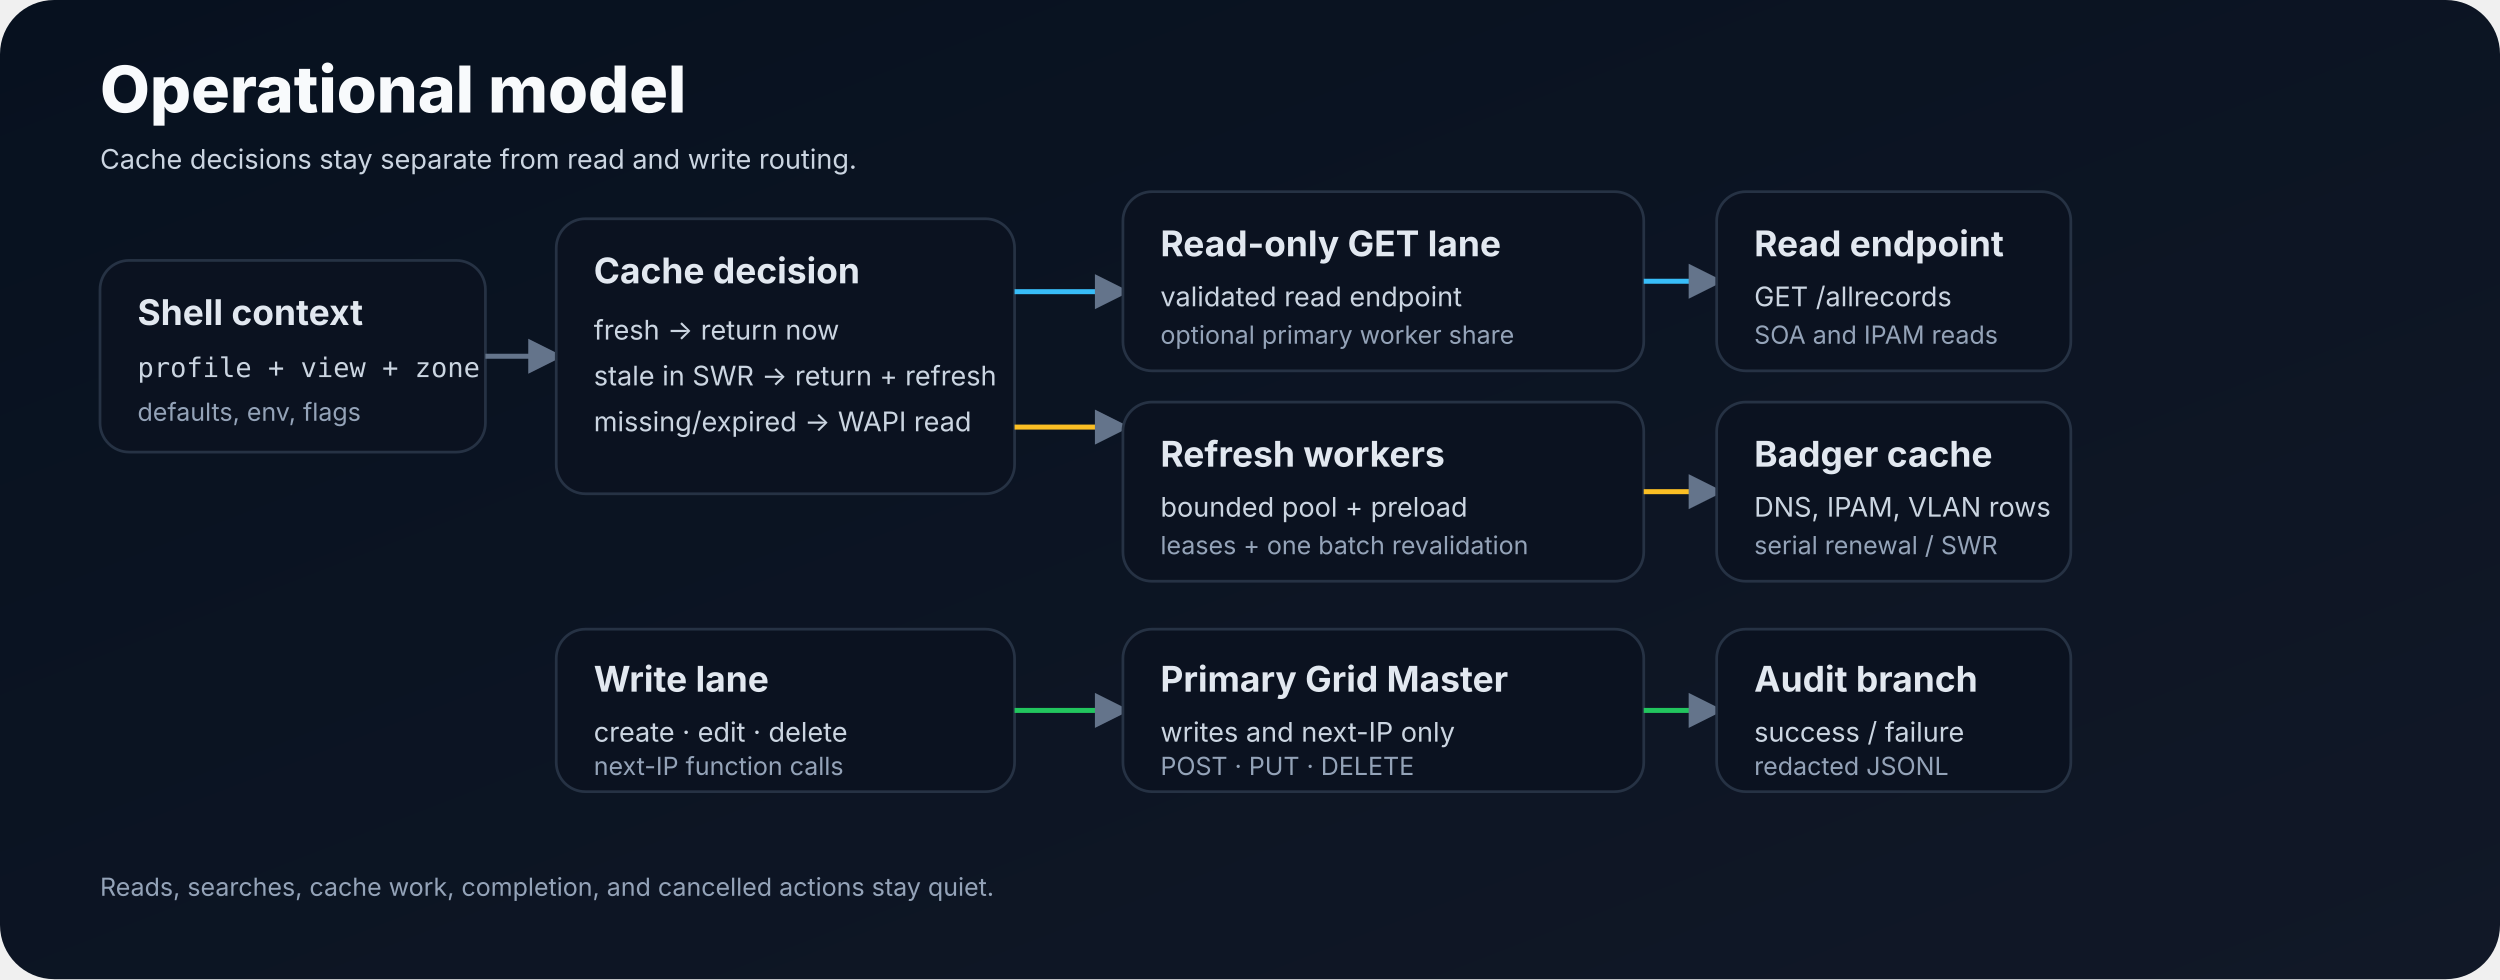
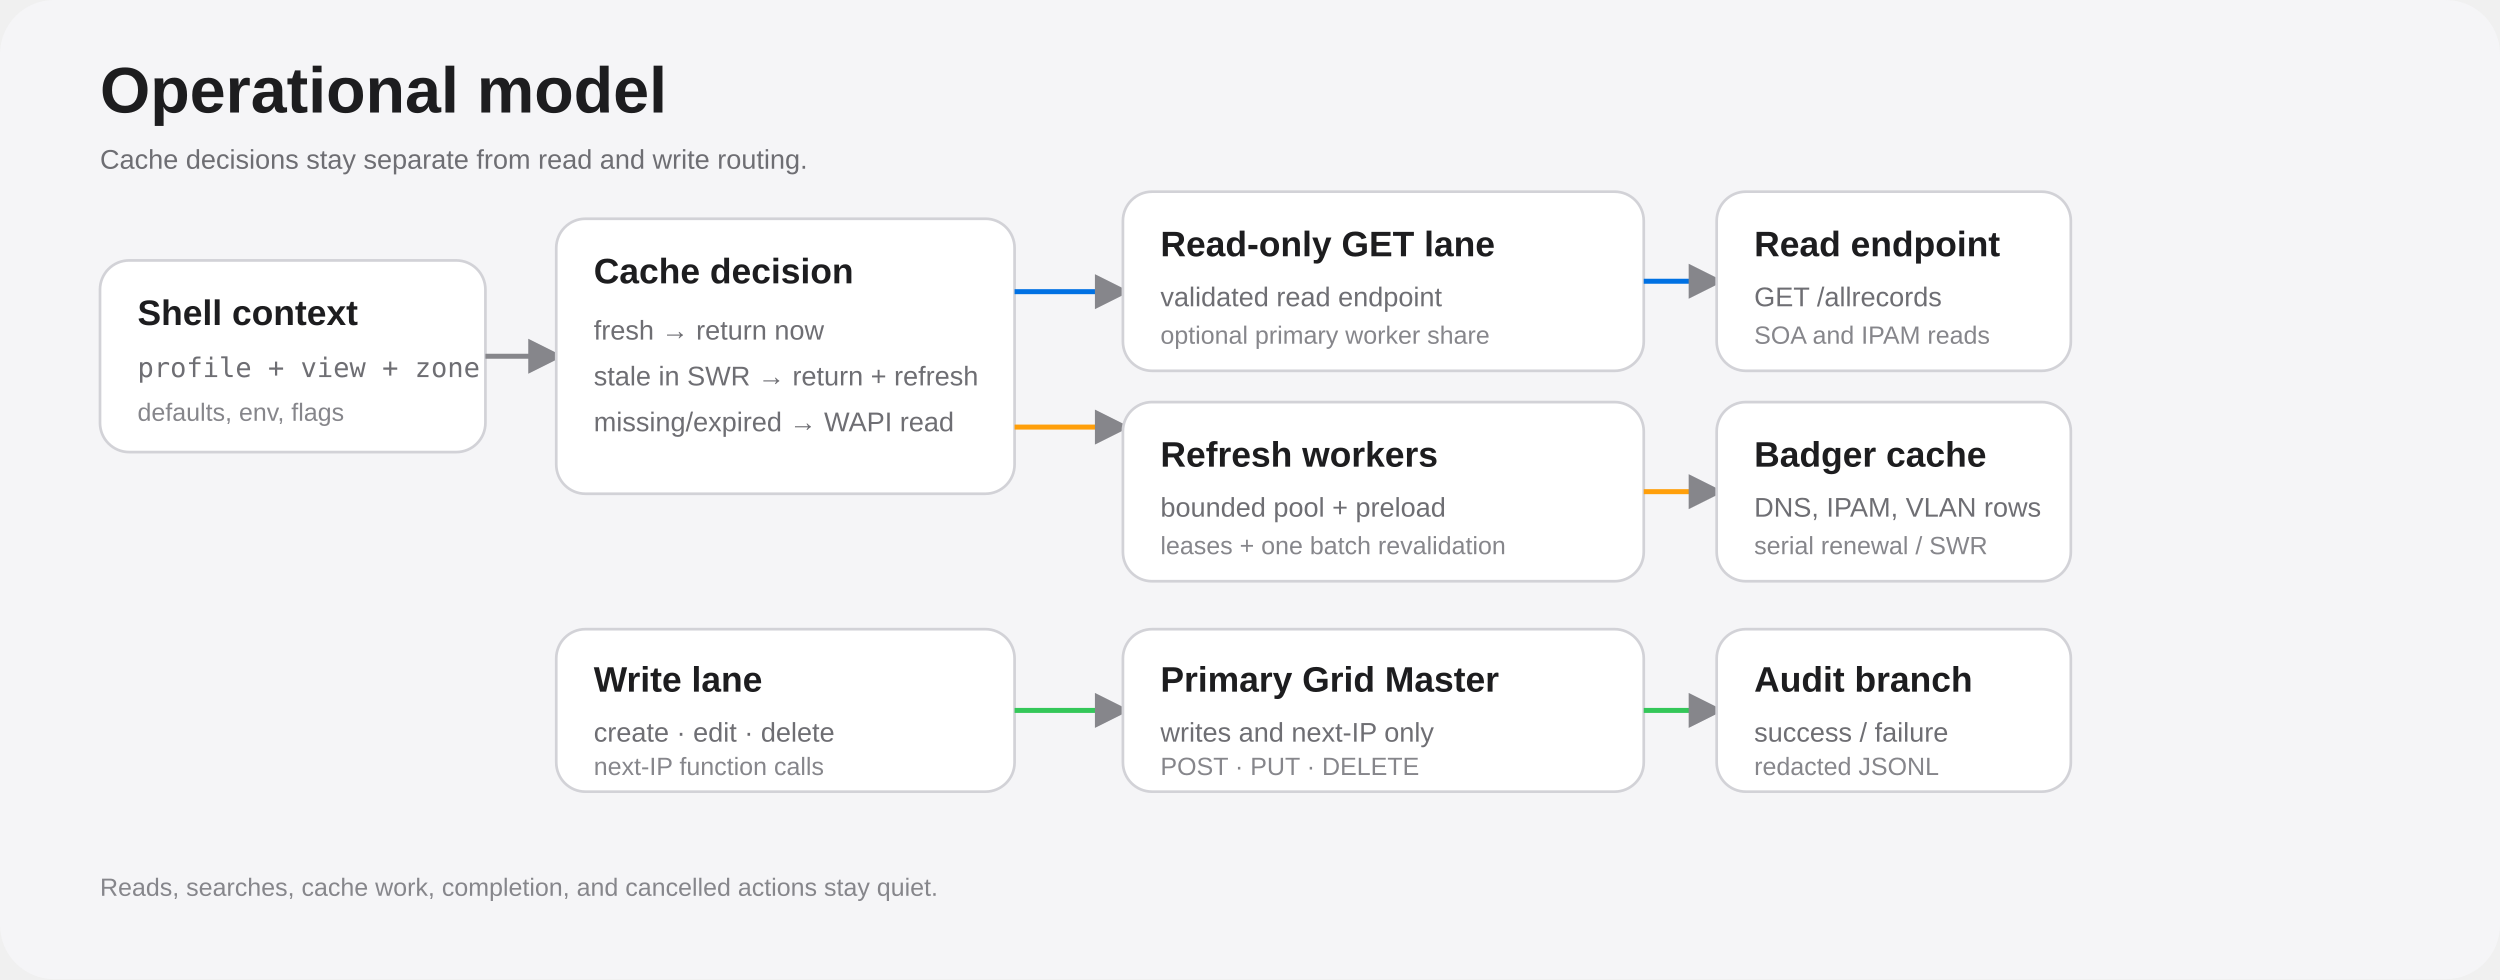
<svg xmlns="http://www.w3.org/2000/svg" width="1200" height="470" viewBox="0 0 1200 470" role="img" aria-labelledby="title desc">
  <defs>
    <linearGradient id="bg" x1="0" y1="0" x2="1" y2="1">
      <stop stop-color="#07111f" />
-       <stop offset="1" stop-color="#111827" />
+       <stop offset="1" stop-color="#f5f5f7" />
    </linearGradient>
    <marker id="a" viewBox="0 0 10 10" refX="8" refY="5" markerWidth="7" markerHeight="7" orient="auto">
-       <path d="M0 0 10 5 0 10z" fill="#64748b" />
+       <path d="M0 0 10 5 0 10z" fill="#86868b" />
    </marker>
-     <style>text{font-family:-apple-system,BlinkMacSystemFont,"Segoe UI",sans-serif}.mono{font-family:ui-monospace,SFMono-Regular,Menlo,Consolas,monospace}.h{fill:#f8fafc;font-size:31px;font-weight:800}.l{fill:#e2e8f0;font-size:17px;font-weight:700}.b{fill:#cbd5e1;font-size:13px}.s{fill:#94a3b8;font-size:12px}.card{fill:#0b1220;stroke:#263244;stroke-width:1.3}.line{fill:none;stroke-width:2.4;marker-end:url(#a)} </style>
+     <style>text{font-family:-apple-system,BlinkMacSystemFont,"SF Pro Display","SF Pro Text","Helvetica Neue",Arial,sans-serif}.mono{font-family:ui-monospace,SFMono-Regular,Menlo,Consolas,monospace}.h{fill:#1d1d1f;font-size:31px;font-weight:800}.l{fill:#1d1d1f;font-size:17px;font-weight:700}.b{fill:#6e6e73;font-size:13px}.s{fill:#86868b;font-size:12px}.card{fill:#ffffff;stroke:#d2d2d7;stroke-width:1.3}.line{fill:none;stroke-width:2.4;marker-end:url(#a)} </style>
  </defs>
-   <rect width="1200" height="470" rx="26" fill="url(#bg)" />
+   <rect width="1200" height="470" rx="26" fill="#f5f5f7" />
  <text x="48" y="54" class="h">Operational model</text>
  <text x="48" y="81" class="b">Cache decisions stay separate from read and write routing.</text>
  <g transform="translate(48 125)">
-     <rect width="185" height="92" rx="14" class="card" stroke="#38bdf8" />
+     <rect width="185" height="92" rx="14" class="card" stroke="#0071e3" />
    <text x="18" y="31" class="l">Shell context</text>
    <text x="18" y="56" class="b mono">profile + view + zone</text>
    <text x="18" y="77" class="s">defaults, env, flags</text>
  </g>
-   <path d="M233 171h34" class="line" stroke="#64748b" />
+   <path d="M233 171h34" class="line" stroke="#86868b" />
  <g transform="translate(267 105)">
-     <rect width="220" height="132" rx="14" class="card" stroke="#22c55e" />
+     <rect width="220" height="132" rx="14" class="card" stroke="#34c759" />
    <text x="18" y="31" class="l">Cache decision</text>
    <text x="18" y="58" class="b">fresh → return now</text>
    <text x="18" y="80" class="b">stale in SWR → return + refresh</text>
    <text x="18" y="102" class="b">missing/expired → WAPI read</text>
  </g>
-   <path d="M487 140h52" class="line" stroke="#38bdf8" />
-   <path d="M487 205h52" class="line" stroke="#fbbf24" />
+   <path d="M487 140h52" class="line" stroke="#0071e3" />
+   <path d="M487 205h52" class="line" stroke="#ff9f0a" />
  <g transform="translate(539 92)">
-     <rect width="250" height="86" rx="14" class="card" stroke="#38bdf8" />
+     <rect width="250" height="86" rx="14" class="card" stroke="#0071e3" />
    <text x="18" y="31" class="l">Read-only GET lane</text>
    <text x="18" y="55" class="b">validated read endpoint</text>
    <text x="18" y="73" class="s">optional primary worker share</text>
  </g>
  <g transform="translate(539 193)">
-     <rect width="250" height="86" rx="14" class="card" stroke="#fbbf24" />
+     <rect width="250" height="86" rx="14" class="card" stroke="#ff9f0a" />
    <text x="18" y="31" class="l">Refresh workers</text>
    <text x="18" y="55" class="b">bounded pool + preload</text>
    <text x="18" y="73" class="s">leases + one batch revalidation</text>
  </g>
-   <path d="M789 135h35" class="line" stroke="#38bdf8" />
-   <path d="M789 236h35" class="line" stroke="#fbbf24" />
+   <path d="M789 135h35" class="line" stroke="#0071e3" />
+   <path d="M789 236h35" class="line" stroke="#ff9f0a" />
  <g transform="translate(824 92)">
-     <rect width="170" height="86" rx="14" class="card" stroke="#38bdf8" />
+     <rect width="170" height="86" rx="14" class="card" stroke="#0071e3" />
    <text x="18" y="31" class="l">Read endpoint</text>
    <text x="18" y="55" class="b">GET /allrecords</text>
    <text x="18" y="73" class="s">SOA and IPAM reads</text>
  </g>
  <g transform="translate(824 193)">
-     <rect width="170" height="86" rx="14" class="card" stroke="#fbbf24" />
+     <rect width="170" height="86" rx="14" class="card" stroke="#ff9f0a" />
    <text x="18" y="31" class="l">Badger cache</text>
    <text x="18" y="55" class="b">DNS, IPAM, VLAN rows</text>
    <text x="18" y="73" class="s">serial renewal / SWR</text>
  </g>
  <g transform="translate(267 302)">
-     <rect width="220" height="78" rx="14" class="card" stroke="#22c55e" />
+     <rect width="220" height="78" rx="14" class="card" stroke="#34c759" />
    <text x="18" y="30" class="l">Write lane</text>
    <text x="18" y="54" class="b">create · edit · delete</text>
    <text x="18" y="70" class="s">next-IP function calls</text>
  </g>
-   <path d="M487 341h52" class="line" stroke="#22c55e" />
+   <path d="M487 341h52" class="line" stroke="#34c759" />
  <g transform="translate(539 302)">
-     <rect width="250" height="78" rx="14" class="card" stroke="#22c55e" />
+     <rect width="250" height="78" rx="14" class="card" stroke="#34c759" />
    <text x="18" y="30" class="l">Primary Grid Master</text>
    <text x="18" y="54" class="b">writes and next-IP only</text>
    <text x="18" y="70" class="s">POST · PUT · DELETE</text>
  </g>
-   <path d="M789 341h35" class="line" stroke="#22c55e" />
+   <path d="M789 341h35" class="line" stroke="#34c759" />
  <g transform="translate(824 302)">
-     <rect width="170" height="78" rx="14" class="card" stroke="#f87171" />
+     <rect width="170" height="78" rx="14" class="card" stroke="#ff3b30" />
    <text x="18" y="30" class="l">Audit branch</text>
    <text x="18" y="54" class="b">success / failure</text>
    <text x="18" y="70" class="s">redacted JSONL</text>
  </g>
  <text x="48" y="430" class="s">Reads, searches, cache work, completion, and cancelled actions stay quiet.</text>
</svg>
